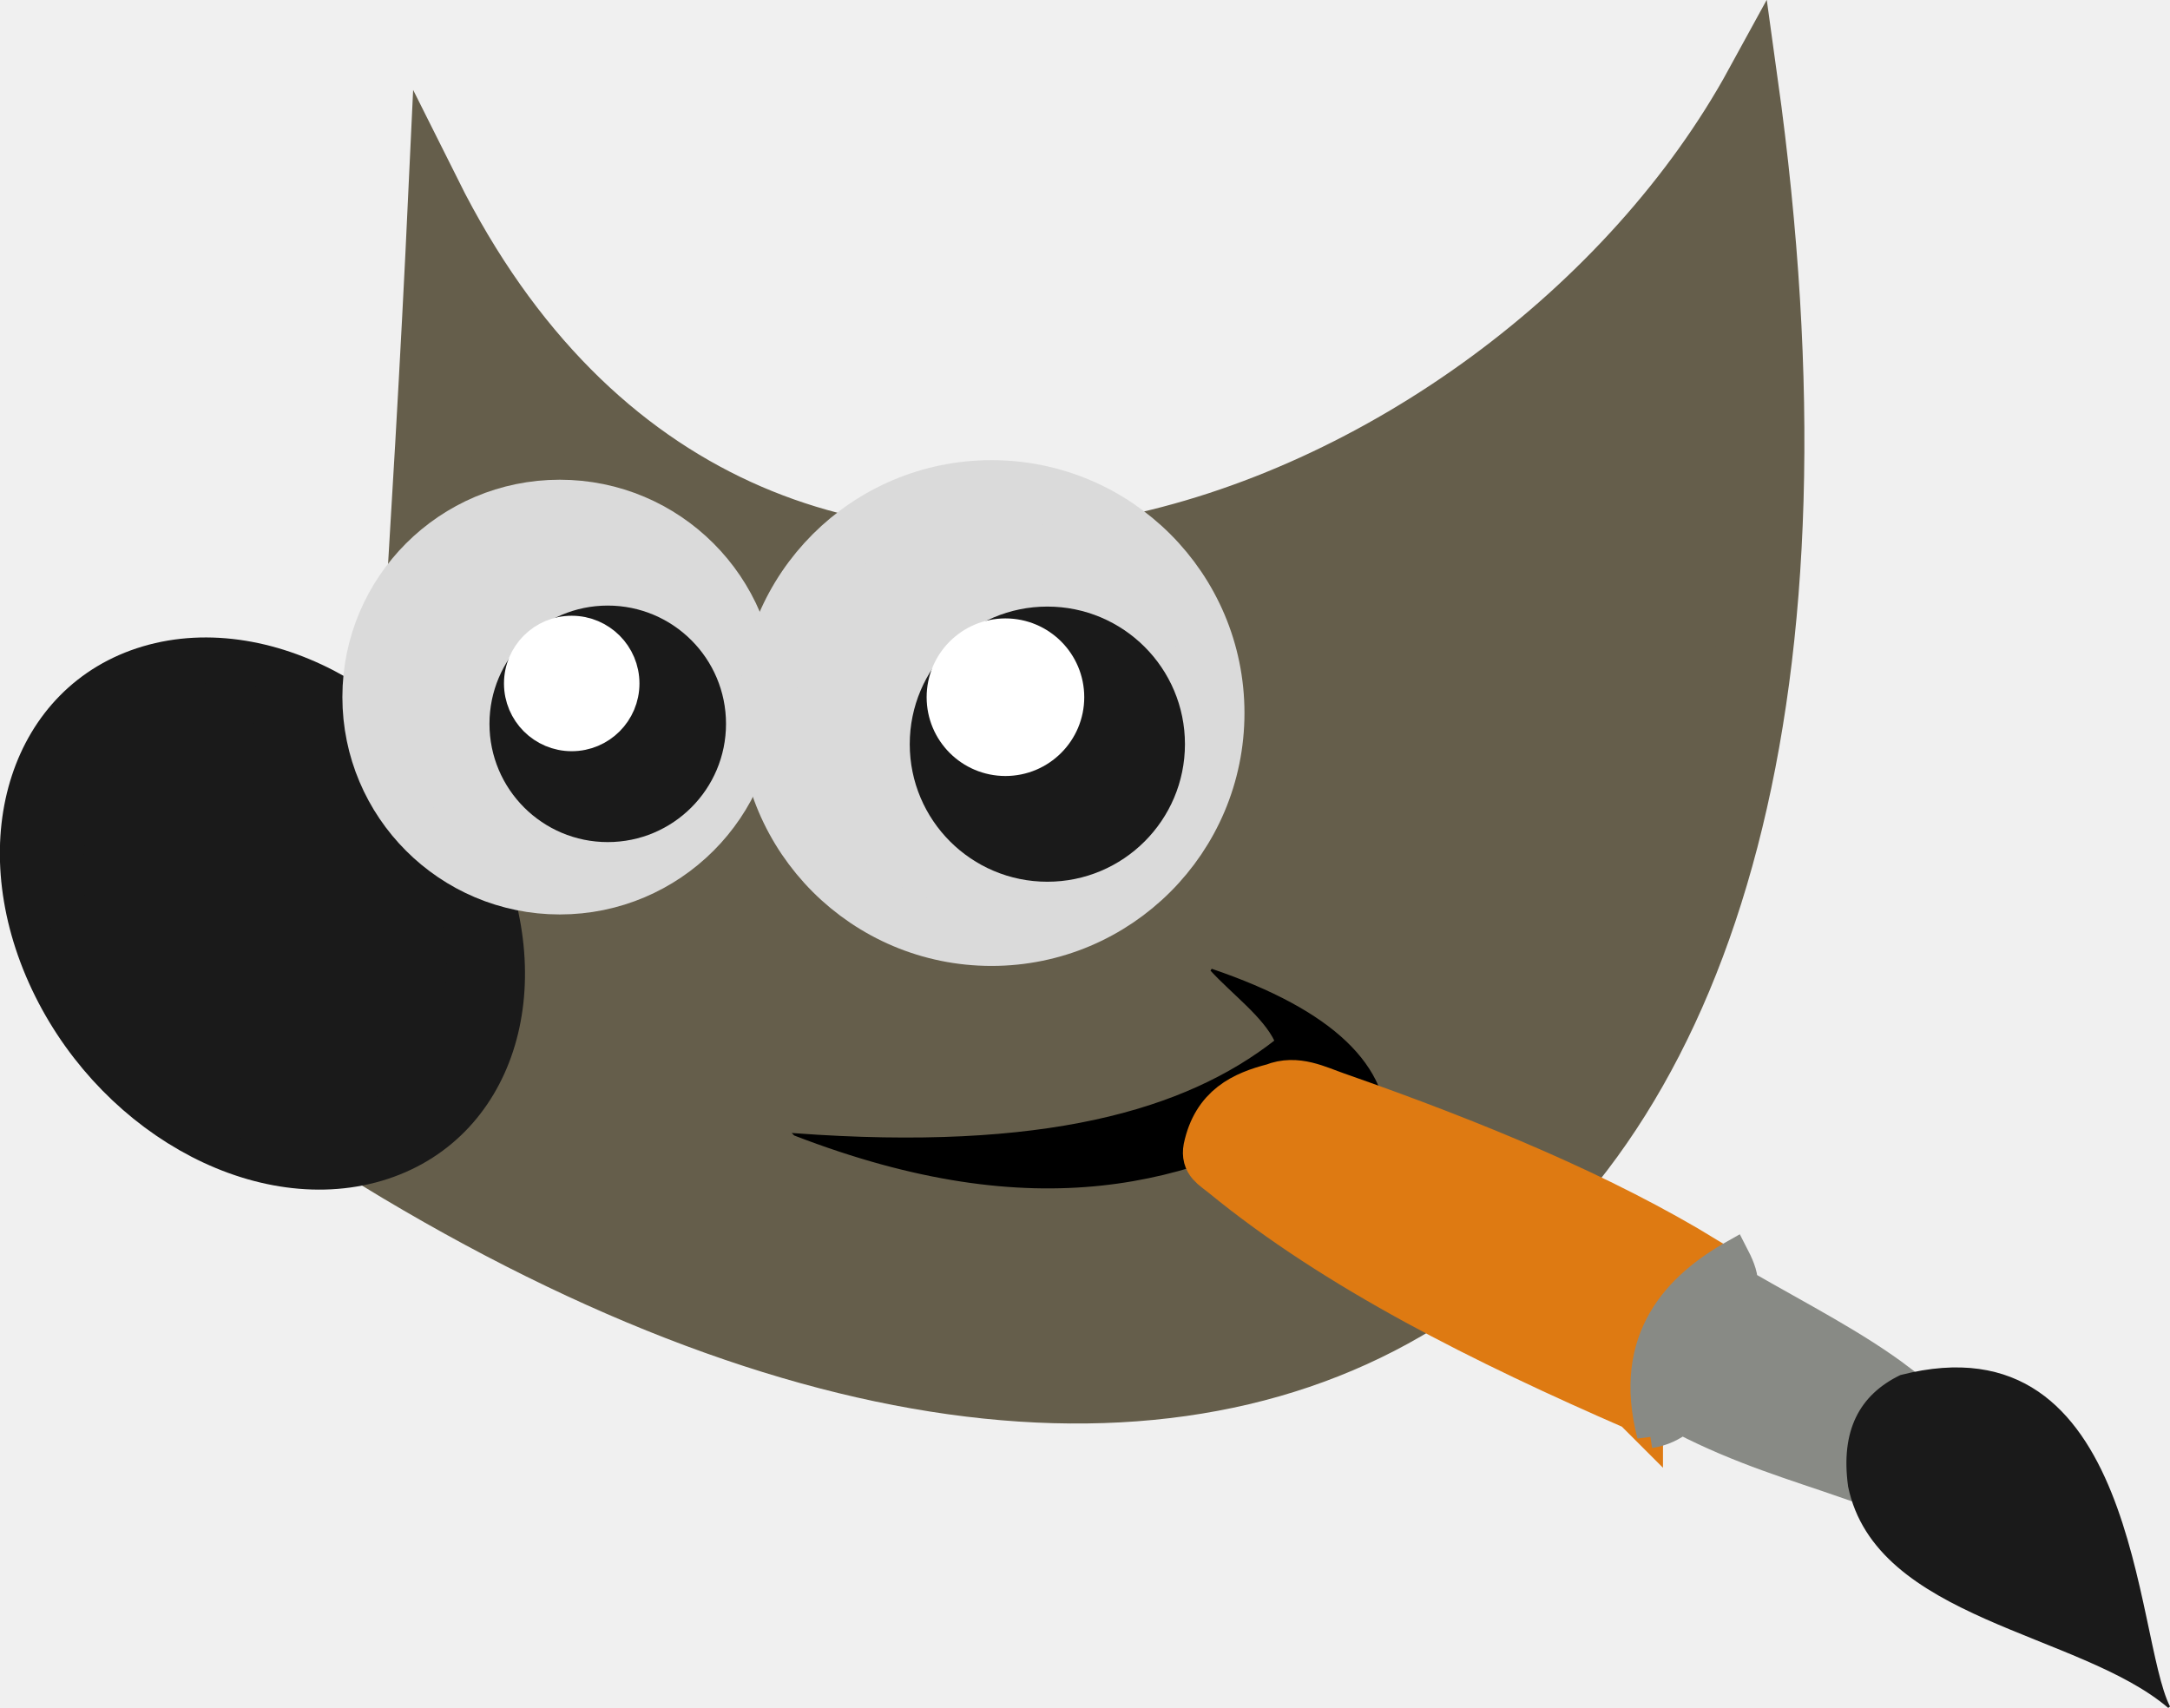
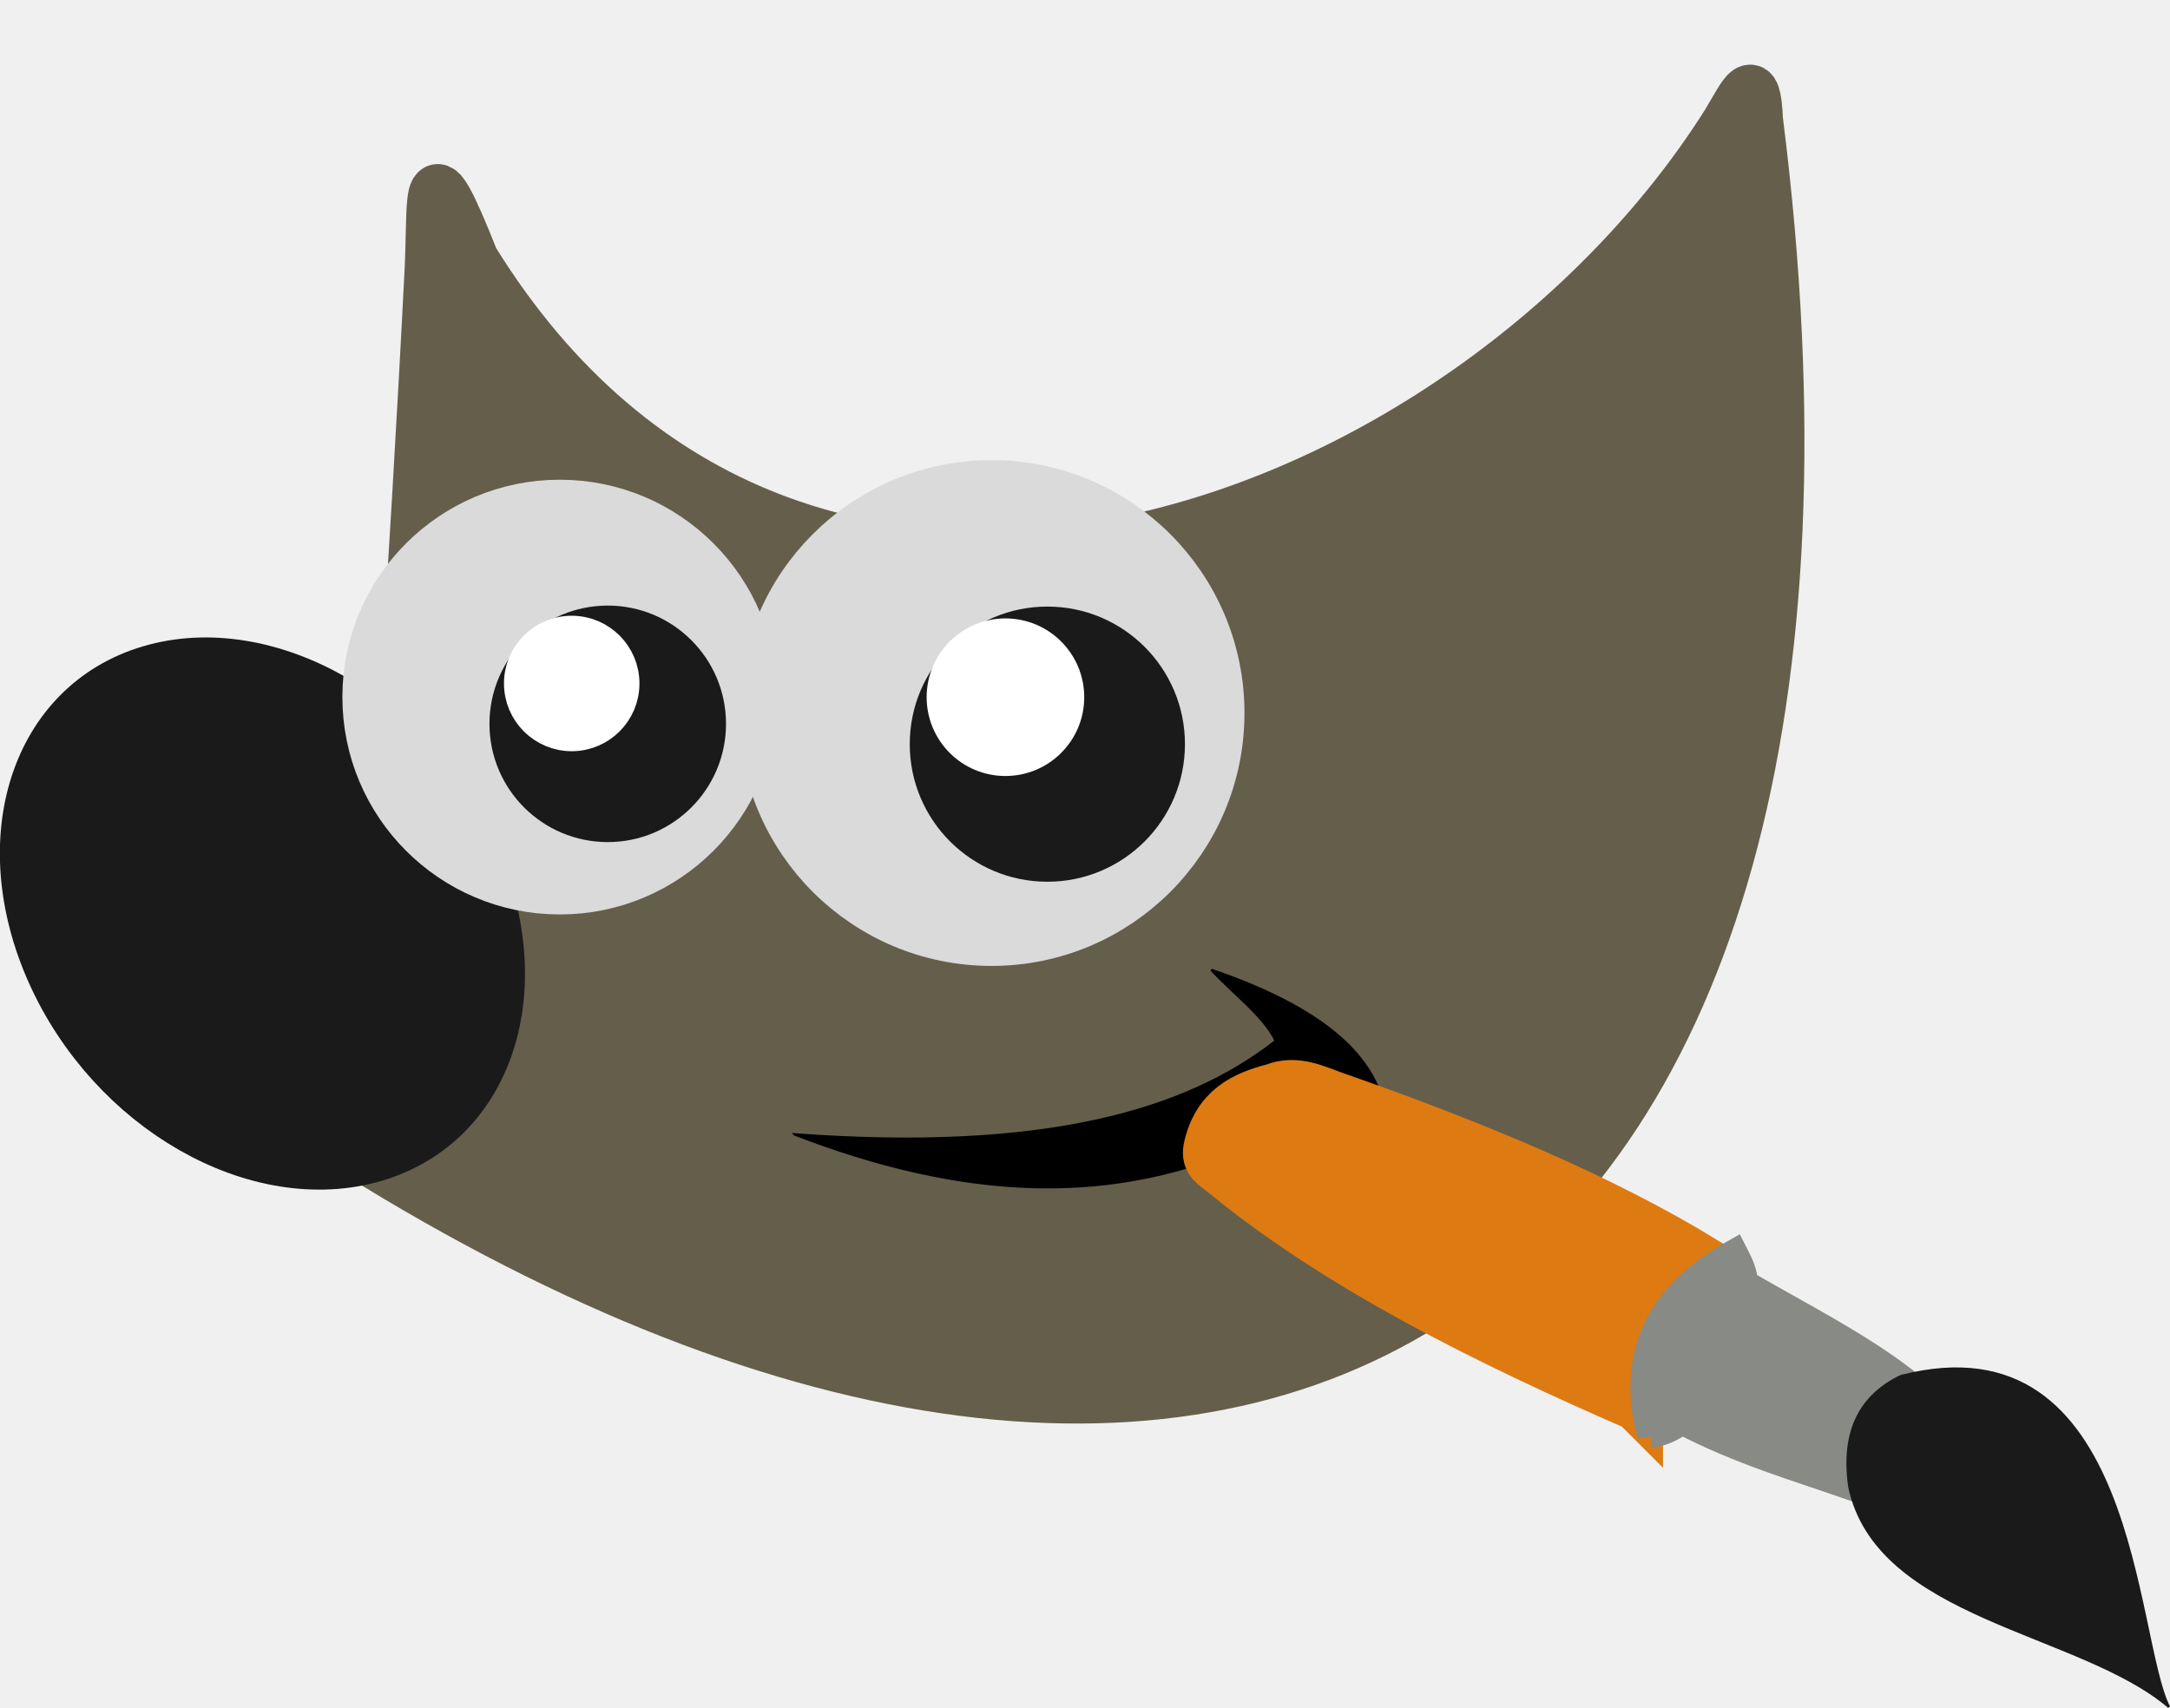
<svg xmlns="http://www.w3.org/2000/svg" width="16mm" height="12.595mm" viewBox="0 0 16 12.595" version="1.1" id="svg5">
  <defs id="defs2" />
  <g id="layer1" transform="translate(-2.65942,-43.64389)">
    <path style="fill:#655e4b;fill-opacity:1;stroke:#655e4b;stroke-width:0.362;stroke-linecap:butt;stroke-linejoin:miter;stroke-miterlimit:4;stroke-dasharray:none;stroke-opacity:1" d="m 5.624,52.319 c 6.123,3.736 10.919,0.957 9.74,-7.527 -1.707,3.12 -7.12,5.192 -9.332,0.764 -0.113,2.402 -0.27,4.522 -0.408,6.764 z" id="path26510-6" />
    <path style="fill:#000000;stroke:#000000;stroke-width:0.017px;stroke-linecap:butt;stroke-linejoin:miter;stroke-opacity:1" d="m 8.519,52.009 c 1.837,0.135 2.884,-0.17 3.547,-0.689 -0.087,-0.183 -0.315,-0.35 -0.475,-0.524 0.895,0.304 1.316,0.714 1.289,1.223 l -0.44,-0.224 c -0.988,0.58 -2.135,0.904 -3.92,0.215 z" id="path34416" />
-     <path style="fill:none;stroke:#655e4b;stroke-width:0.384;stroke-linecap:butt;stroke-linejoin:miter;stroke-miterlimit:4;stroke-dasharray:none;stroke-opacity:1" d="m 5.43,52.224 c 6.493,3.962 11.397,1.017 10.146,-7.98 -1.81,3.309 -7.368,5.504 -9.713,0.808 -0.119,2.547 -0.286,4.795 -0.433,7.172 z" id="path26510" />
+     <path style="fill:none;stroke:#655e4b;stroke-width:0.384;stroke-linecap:butt;stroke-linejoin:miter;stroke-miterlimit:4;stroke-dasharray:none;stroke-opacity:1" d="M 5.43,52.224 C 11.854,56.144 16.723,53.304 15.614,44.53 15.598,44.154 15.526,44.335 15.395,44.553 13.498,47.561 8.547,49.448 6.146,45.561 5.805,44.7 5.859,45.061 5.836,45.608 5.719,47.929 5.566,50.022 5.43,52.224 Z" id="path26510" />
    <ellipse style="fill:#888a85;fill-opacity:1;stroke:#1a1a1a;stroke-width:0.385;stroke-linecap:round;stroke-linejoin:round;stroke-miterlimit:4;stroke-dasharray:none;stroke-opacity:1" id="path1011" cx="50.05" cy="16.531" rx="1.966" ry="1.604" transform="matrix(0.4084767,0.9127687,-0.9587944,0.2841007,0,0)" />
    <ellipse style="fill:#1a1a1a;fill-opacity:1;stroke:#1a1a1a;stroke-width:0.285;stroke-linecap:round;stroke-linejoin:round;stroke-miterlimit:4;stroke-dasharray:none;stroke-opacity:1" id="path1011-1" cx="50.079" cy="16.525" rx="1.686" ry="1.376" transform="matrix(0.4084767,0.9127687,-0.9587944,0.2841007,0,0)" />
    <path style="fill:#de7a12;fill-opacity:1;stroke:#de7a12;stroke-width:0.384;stroke-linecap:butt;stroke-linejoin:miter;stroke-miterlimit:4;stroke-dasharray:none;stroke-opacity:1" d="m 14.728,54.003 c -1.109,-0.483 -2.195,-1.023 -3.038,-1.714 -0.074,-0.06 -0.13,-0.084 -0.114,-0.173 0.062,-0.292 0.26,-0.382 0.48,-0.439 0.16,-0.065 0.31,0.015 0.451,0.064 1.045,0.366 1.957,0.749 2.712,1.209 -0.449,0.312 -0.49,0.568 -0.49,1.054 z" id="path35194" />
    <path style="fill:#888a85;fill-opacity:1;stroke:#888a85;stroke-width:0.192;stroke-linecap:butt;stroke-linejoin:miter;stroke-miterlimit:4;stroke-dasharray:none;stroke-opacity:1;paint-order:normal" d="m 14.826,54.228 c -0.187,-0.719 0.195,-1.111 0.622,-1.35 0.042,0.081 0.078,0.159 0.076,0.227 0.423,0.244 0.824,0.448 1.158,0.701 -0.345,0.177 -0.398,0.522 -0.397,0.797 -0.402,-0.14 -0.793,-0.253 -1.225,-0.476 -0.066,0.047 -0.133,0.084 -0.234,0.1 z" id="path42445" />
    <path style="fill:#1a1a1a;stroke:#1a1a1a;stroke-width:0.017px;stroke-linecap:butt;stroke-linejoin:miter;stroke-opacity:1" d="m 16.294,54.603 c 0.202,0.981 1.7,1.068 2.358,1.629 -0.263,-0.514 -0.233,-2.888 -1.978,-2.44 -0.299,0.145 -0.435,0.405 -0.38,0.81 z" id="path43753" />
    <g id="g65253-2" transform="matrix(0.05495685,0,0,0.05495685,-7.24132,42.30071)">
      <circle style="fill:#dadada;fill-opacity:1;stroke:#dadada;stroke-width:6.614;stroke-linecap:round;stroke-linejoin:round;stroke-miterlimit:4;stroke-dasharray:none;stroke-opacity:1;paint-order:normal" id="path57731-6" cx="255.257" cy="117.977" r="25.86" />
      <circle style="fill:#1a1a1a;fill-opacity:1;stroke:#1a1a1a;stroke-width:3.598;stroke-linecap:round;stroke-linejoin:round;stroke-miterlimit:4;stroke-dasharray:none;stroke-opacity:1;paint-order:normal" id="path57731-2-1" cx="261.692" cy="121.566" r="14.069" />
      <circle style="fill:#ffffff;fill-opacity:1;stroke:#ffffff;stroke-width:4.19;stroke-linecap:round;stroke-linejoin:round;stroke-miterlimit:4;stroke-dasharray:none;stroke-opacity:1;paint-order:normal" id="path64730-0" cx="256.859" cy="116.151" r="6.993" />
    </g>
    <g id="g65253" transform="matrix(0.06393706,0,0,0.06393706,-6.350008,41.35889)">
      <circle style="fill:#dadada;fill-opacity:1;stroke:#dadada;stroke-width:6.614;stroke-linecap:round;stroke-linejoin:round;stroke-miterlimit:4;stroke-dasharray:none;stroke-opacity:1;paint-order:normal" id="path57731" cx="255.257" cy="117.977" r="25.86" />
      <circle style="fill:#1a1a1a;fill-opacity:1;stroke:#1a1a1a;stroke-width:3.598;stroke-linecap:round;stroke-linejoin:round;stroke-miterlimit:4;stroke-dasharray:none;stroke-opacity:1;paint-order:normal" id="path57731-2" cx="261.692" cy="121.566" r="14.069" />
      <circle style="fill:#ffffff;fill-opacity:1;stroke:#ffffff;stroke-width:4.19;stroke-linecap:round;stroke-linejoin:round;stroke-miterlimit:4;stroke-dasharray:none;stroke-opacity:1;paint-order:normal" id="path64730" cx="256.859" cy="116.151" r="6.993" />
    </g>
  </g>
</svg>
